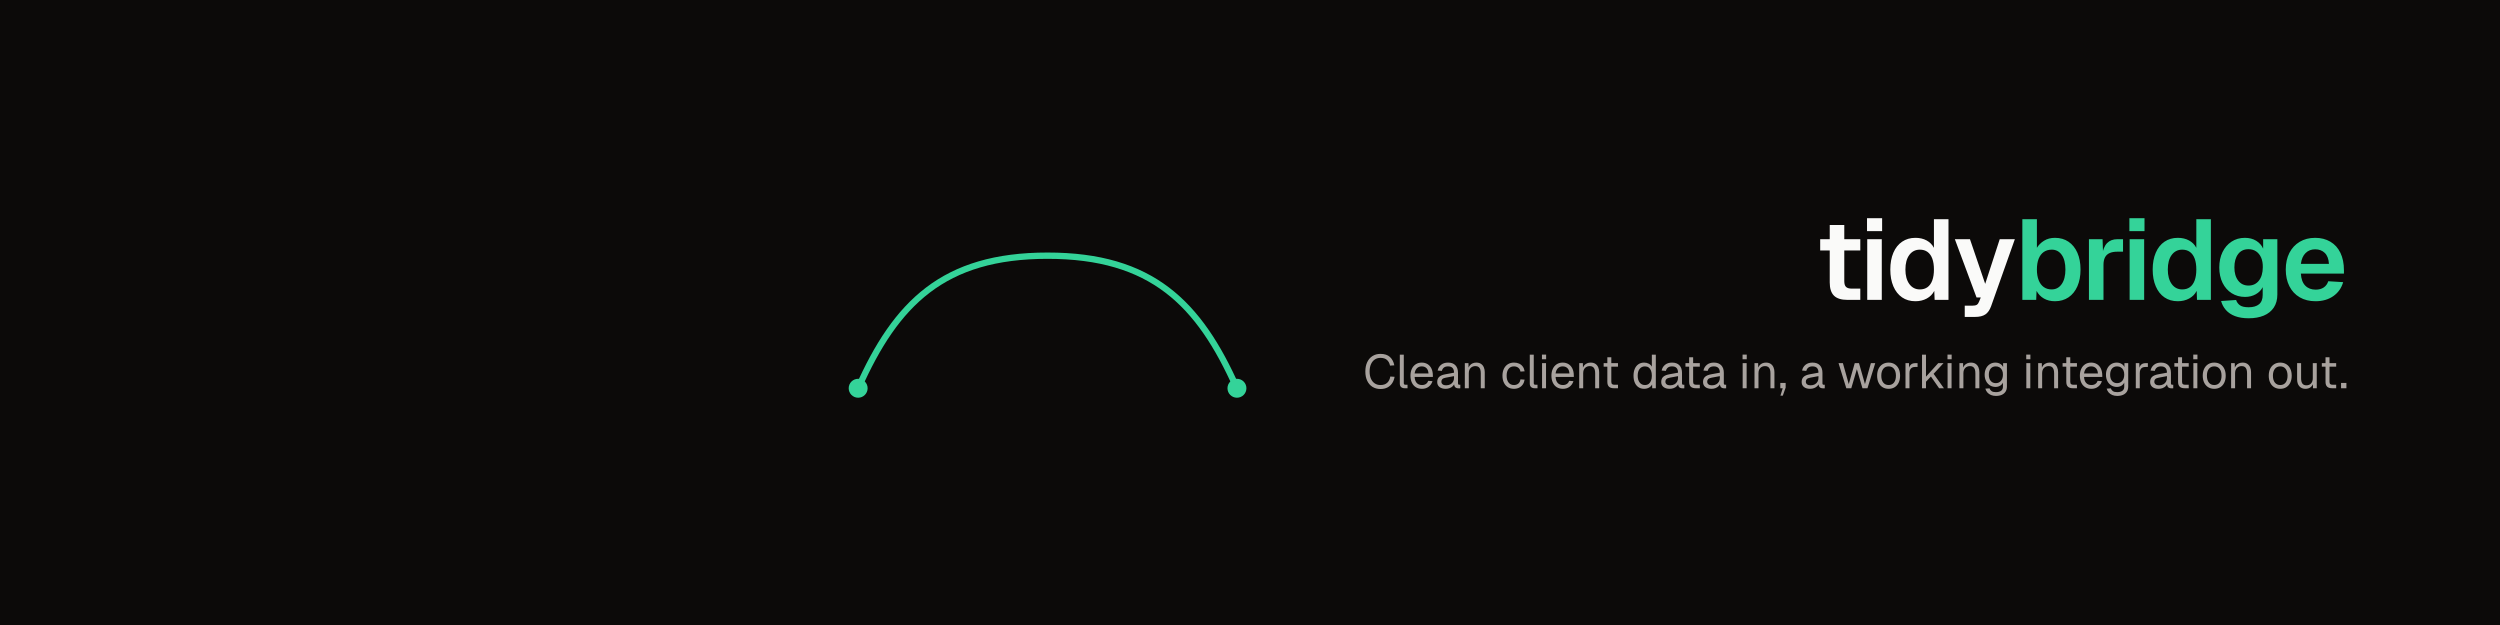
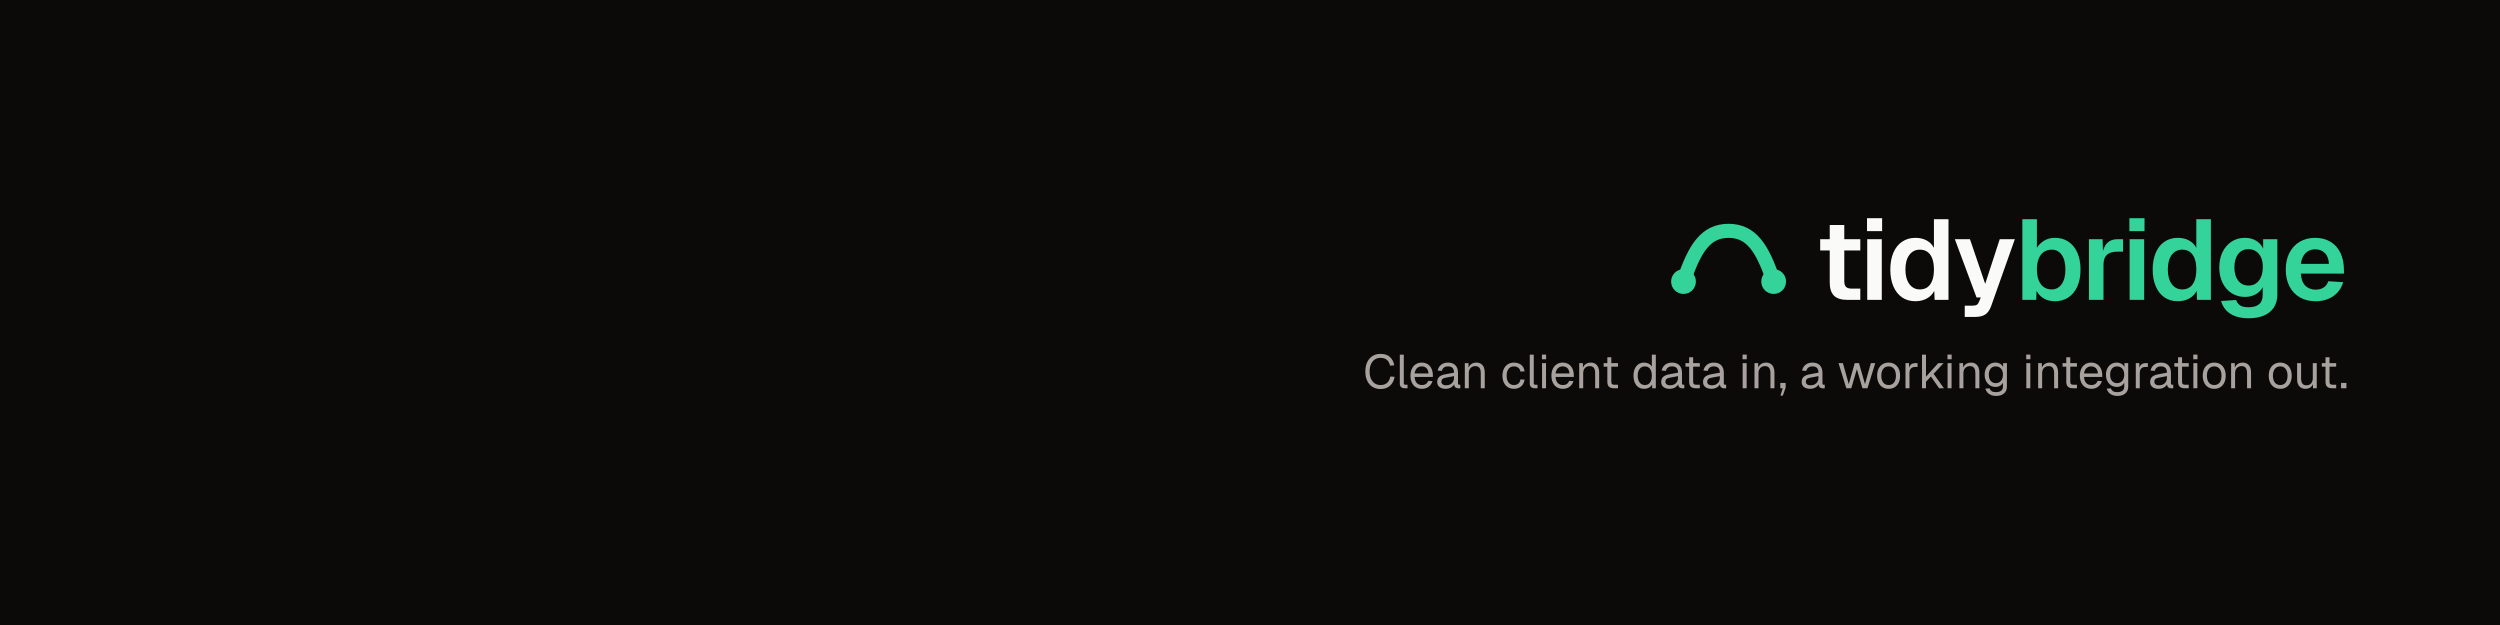
<svg xmlns="http://www.w3.org/2000/svg" width="1584" height="396" viewBox="0 0 1584 396">
  <rect width="100%" height="100%" fill="#0c0a09" />
+   <g transform="translate(1038.11 106.99) scale(3.57)">
+     <path d="M8 20c2-6 4-9 8-9s6 3 8 9" stroke="#34d399" stroke-width="2.5" fill="none" stroke-linecap="round" />
+     <circle cx="8" cy="20" r="2.2" fill="#34d399" />
+     <circle cx="24" cy="20" r="2.2" fill="#34d399" />
+   </g>
  <path d="M1170.48 190Q1164.72 190 1162.02 187.34Q1159.32 184.67 1159.32 178.98V142.55H1168.54V178.12Q1168.54 180.78 1169.69 181.83Q1170.84 182.87 1173.29 182.87H1178.69V190ZM1153.27 158.68V151.55H1178.69V158.68ZM1183.08 190V151.55H1192.3V190ZM1182.94 146.44V138.23H1192.51V146.44ZM1213.61 190.86Q1208.71 190.86 1205.15 188.42Q1201.58 185.97 1199.64 181.43Q1197.7 176.9 1197.7 170.78Q1197.7 164.66 1199.64 160.12Q1201.58 155.58 1205.18 153.14Q1208.78 150.69 1213.61 150.69Q1217.64 150.69 1220.7 152.34Q1223.76 154 1225.34 157.02V138.88H1234.56V190H1225.78L1225.56 184.31Q1223.98 187.41 1220.81 189.14Q1217.64 190.86 1213.61 190.86ZM1216.42 183.38Q1219.3 183.38 1221.28 181.94Q1223.26 180.5 1224.3 177.65Q1225.34 174.81 1225.34 170.78Q1225.34 166.67 1224.3 163.86Q1223.26 161.06 1221.28 159.62Q1219.3 158.18 1216.42 158.18Q1212.24 158.18 1209.76 161.52Q1207.27 164.87 1207.27 170.78Q1207.27 176.54 1209.76 179.96Q1212.24 183.38 1216.42 183.38ZM1244.86 200.8V193.67H1249.75Q1251.62 193.67 1252.52 193.1Q1253.42 192.52 1253.93 191.15L1255.01 188.49H1252.34L1238.59 151.55H1248.17L1257.82 179.85L1267.03 151.55H1276.61L1261.56 194.03Q1260.26 197.63 1257.92 199.22Q1255.58 200.8 1251.41 200.8Z" fill="#fafaf9" />
  <path d="M1302.02 190.86Q1297.99 190.86 1295 189.14Q1292.02 187.41 1290.36 184.31L1290.14 190H1281.36V138.88H1290.58V157.02Q1292.16 154.36 1295.11 152.52Q1298.06 150.69 1302.02 150.69Q1306.99 150.69 1310.63 153.17Q1314.26 155.66 1316.24 160.16Q1318.22 164.66 1318.22 170.78Q1318.22 176.9 1316.24 181.4Q1314.26 185.9 1310.63 188.38Q1306.99 190.86 1302.02 190.86ZM1299.94 183.38Q1303.9 183.38 1306.27 180.03Q1308.65 176.68 1308.65 170.78Q1308.65 164.8 1306.31 161.49Q1303.97 158.18 1300.01 158.18Q1297.06 158.18 1294.93 159.65Q1292.81 161.13 1291.69 163.94Q1290.58 166.74 1290.58 170.78Q1290.58 174.66 1291.69 177.51Q1292.81 180.35 1294.9 181.86Q1296.98 183.38 1299.94 183.38ZM1323.55 190V151.55H1332.19L1332.55 162.21L1331.76 162.06Q1332.62 156.52 1335.04 154.04Q1337.45 151.55 1341.62 151.55H1345.15V159.47H1341.55Q1338.6 159.47 1336.66 160.34Q1334.71 161.2 1333.74 163.04Q1332.77 164.87 1332.77 167.82V190ZM1349.33 190V151.55H1358.54V190ZM1349.18 146.44V138.23H1358.76V146.44ZM1379.86 190.86Q1374.96 190.86 1371.4 188.42Q1367.83 185.97 1365.89 181.43Q1363.94 176.9 1363.94 170.78Q1363.94 164.66 1365.89 160.12Q1367.83 155.58 1371.43 153.14Q1375.03 150.69 1379.86 150.69Q1383.89 150.69 1386.95 152.34Q1390.01 154 1391.59 157.02V138.88H1400.81V190H1392.02L1391.81 184.31Q1390.22 187.41 1387.06 189.14Q1383.89 190.86 1379.86 190.86ZM1382.66 183.38Q1385.54 183.38 1387.52 181.94Q1389.5 180.5 1390.55 177.65Q1391.59 174.81 1391.59 170.78Q1391.59 166.67 1390.55 163.86Q1389.5 161.06 1387.52 159.62Q1385.54 158.18 1382.66 158.18Q1378.49 158.18 1376 161.52Q1373.52 164.87 1373.52 170.78Q1373.52 176.54 1376 179.96Q1378.49 183.38 1382.66 183.38ZM1424.78 201.66Q1419.74 201.66 1416.14 200.3Q1412.54 198.93 1410.35 196.44Q1408.15 193.96 1407.29 190.72L1416.79 190.07Q1417.51 192.23 1419.28 193.46Q1421.04 194.68 1424.78 194.68Q1429.03 194.68 1431.34 192.77Q1433.64 190.86 1433.64 186.83V181.94Q1432.27 184.74 1429.25 186.44Q1426.22 188.13 1422.48 188.13Q1417.73 188.13 1414.02 185.79Q1410.31 183.45 1408.22 179.24Q1406.14 175.02 1406.14 169.48Q1406.14 163.94 1408.19 159.72Q1410.24 155.51 1413.91 153.1Q1417.58 150.69 1422.34 150.69Q1426.51 150.69 1429.54 152.56Q1432.56 154.43 1433.93 157.53V151.55H1442.93V186.62Q1442.93 191.51 1440.66 194.9Q1438.39 198.28 1434.32 199.97Q1430.26 201.66 1424.78 201.66ZM1424.64 180.93Q1428.74 180.93 1431.19 177.87Q1433.64 174.81 1433.71 169.41Q1433.78 165.81 1432.67 163.25Q1431.55 160.7 1429.5 159.29Q1427.45 157.89 1424.64 157.89Q1420.39 157.89 1418.05 161.02Q1415.71 164.15 1415.71 169.41Q1415.71 174.66 1418.12 177.8Q1420.54 180.93 1424.64 180.93ZM1467.12 190.86Q1461.36 190.86 1457.11 188.38Q1452.86 185.9 1450.56 181.36Q1448.26 176.82 1448.26 170.78Q1448.26 164.73 1450.56 160.23Q1452.86 155.73 1457.08 153.21Q1461.29 150.69 1466.9 150.69Q1472.38 150.69 1476.52 153.14Q1480.66 155.58 1482.89 160.19Q1485.12 164.8 1485.12 171.28V173.37H1457.83Q1458.12 178.41 1460.6 180.96Q1463.09 183.52 1467.19 183.52Q1470.29 183.52 1472.34 182.12Q1474.39 180.71 1475.18 178.19L1484.62 178.77Q1483.03 184.38 1478.39 187.62Q1473.74 190.86 1467.12 190.86ZM1457.83 167.18H1475.62Q1475.33 162.5 1472.95 160.23Q1470.58 157.96 1466.9 157.96Q1463.23 157.96 1460.82 160.34Q1458.41 162.71 1457.83 167.18Z" fill="#34d399" />
  <path d="M874.65 246.48Q871.8 246.48 869.64 245.14Q867.48 243.81 866.28 241.32Q865.08 238.83 865.08 235.38Q865.08 231.93 866.28 229.43Q867.48 226.92 869.64 225.57Q871.8 224.22 874.65 224.22Q878.52 224.22 880.65 226.17Q882.78 228.12 883.44 231.48L880.71 231.66Q880.26 229.38 878.79 228.06Q877.32 226.74 874.65 226.74Q872.61 226.74 871.07 227.78Q869.52 228.81 868.65 230.75Q867.78 232.68 867.78 235.38Q867.78 238.08 868.65 240Q869.52 241.92 871.07 242.94Q872.61 243.96 874.65 243.96Q877.44 243.96 878.97 242.5Q880.5 241.05 880.89 238.56L883.62 238.74Q883.23 241.05 882.09 242.79Q880.95 244.53 879.08 245.5Q877.2 246.48 874.65 246.48ZM890.04 246Q888.66 246 887.79 245.28Q886.92 244.56 886.92 243V224.7H889.44V242.79Q889.44 243.27 889.69 243.53Q889.95 243.78 890.43 243.78H891.81V246ZM900.96 246.36Q898.71 246.36 897.08 245.34Q895.44 244.32 894.56 242.44Q893.67 240.57 893.67 238.05Q893.67 235.53 894.56 233.67Q895.44 231.81 897.05 230.78Q898.65 229.74 900.84 229.74Q902.91 229.74 904.5 230.72Q906.09 231.69 906.98 233.55Q907.86 235.41 907.86 238.08V238.83H896.31Q896.46 241.38 897.67 242.67Q898.89 243.96 900.96 243.96Q902.52 243.96 903.52 243.23Q904.53 242.49 904.92 241.29L907.62 241.5Q906.99 243.63 905.24 245Q903.48 246.36 900.96 246.36ZM896.31 236.61H905.1Q904.92 234.3 903.77 233.22Q902.61 232.14 900.84 232.14Q899.01 232.14 897.83 233.26Q896.64 234.39 896.31 236.61ZM915.99 246.36Q913.53 246.36 912.08 245.22Q910.62 244.08 910.62 242.04Q910.62 240 911.82 238.83Q913.02 237.66 915.63 237.18L921.27 236.13Q921.27 234.12 920.33 233.13Q919.38 232.14 917.49 232.14Q915.84 232.14 914.88 232.88Q913.92 233.61 913.56 234.99L910.89 234.78Q911.34 232.53 913.07 231.13Q914.79 229.74 917.49 229.74Q920.55 229.74 922.17 231.47Q923.79 233.19 923.79 236.22V242.79Q923.79 243.33 923.99 243.56Q924.18 243.78 924.63 243.78H925.26V246Q925.14 246.03 924.87 246.05Q924.6 246.06 924.3 246.06Q923.22 246.06 922.55 245.72Q921.87 245.37 921.57 244.63Q921.27 243.9 921.27 242.7L921.57 242.76Q921.36 243.78 920.55 244.61Q919.74 245.43 918.54 245.9Q917.34 246.36 915.99 246.36ZM916.23 244.14Q917.82 244.14 918.95 243.52Q920.07 242.91 920.67 241.84Q921.27 240.78 921.27 239.46V238.32L916.11 239.28Q914.49 239.58 913.88 240.19Q913.26 240.81 913.26 241.8Q913.26 242.91 914.06 243.52Q914.85 244.14 916.23 244.14ZM928.11 246V230.1H930.42L930.51 234.15L930.21 233.88Q930.51 232.47 931.26 231.56Q932.01 230.64 933.08 230.19Q934.14 229.74 935.37 229.74Q937.2 229.74 938.38 230.55Q939.57 231.36 940.15 232.73Q940.74 234.09 940.74 235.77V246H938.22V236.49Q938.22 235.02 937.88 234.01Q937.53 233.01 936.78 232.49Q936.03 231.96 934.83 231.96Q933 231.96 931.82 233.12Q930.63 234.27 930.63 236.49V246ZM959.25 246.36Q957.03 246.36 955.39 245.34Q953.76 244.32 952.86 242.44Q951.96 240.57 951.96 238.05Q951.96 235.53 952.86 233.67Q953.76 231.81 955.39 230.78Q957.03 229.74 959.25 229.74Q961.08 229.74 962.5 230.38Q963.93 231.03 964.83 232.26Q965.73 233.49 966 235.26L963.36 235.44Q963.09 233.85 961.98 233Q960.87 232.14 959.25 232.14Q957.06 232.14 955.83 233.71Q954.6 235.29 954.6 238.05Q954.6 240.81 955.83 242.38Q957.06 243.96 959.25 243.96Q960.87 243.96 961.98 243.06Q963.09 242.16 963.36 240.36L966 240.54Q965.73 242.31 964.83 243.62Q963.93 244.92 962.5 245.64Q961.08 246.36 959.25 246.36ZM972.39 246Q971.01 246 970.14 245.28Q969.27 244.56 969.27 243V224.7H971.79V242.79Q971.79 243.27 972.04 243.53Q972.3 243.78 972.78 243.78H974.16V246ZM977.04 246V230.1H979.56V246ZM976.98 227.61V224.67H979.62V227.61ZM990.27 246.36Q988.02 246.36 986.38 245.34Q984.75 244.32 983.87 242.44Q982.98 240.57 982.98 238.05Q982.98 235.53 983.87 233.67Q984.75 231.81 986.36 230.78Q987.96 229.74 990.15 229.74Q992.22 229.74 993.81 230.72Q995.4 231.69 996.28 233.55Q997.17 235.41 997.17 238.08V238.83H985.62Q985.77 241.38 986.98 242.67Q988.2 243.96 990.27 243.96Q991.83 243.96 992.83 243.23Q993.84 242.49 994.23 241.29L996.93 241.5Q996.3 243.63 994.54 245Q992.79 246.36 990.27 246.36ZM985.62 236.61H994.41Q994.23 234.3 993.08 233.22Q991.92 232.14 990.15 232.14Q988.32 232.14 987.13 233.26Q985.95 234.39 985.62 236.61ZM1000.59 246V230.1H1002.9L1002.99 234.15L1002.69 233.88Q1002.99 232.47 1003.74 231.56Q1004.49 230.64 1005.56 230.19Q1006.62 229.74 1007.85 229.74Q1009.68 229.74 1010.87 230.55Q1012.05 231.36 1012.63 232.73Q1013.22 234.09 1013.22 235.77V246H1010.7V236.49Q1010.7 235.02 1010.36 234.01Q1010.01 233.01 1009.26 232.49Q1008.51 231.96 1007.31 231.96Q1005.48 231.96 1004.3 233.12Q1003.11 234.27 1003.11 236.49V246ZM1022.64 246Q1020.48 246 1019.45 245.01Q1018.41 244.02 1018.41 241.92V226.38H1020.93V241.86Q1020.93 242.94 1021.41 243.36Q1021.89 243.78 1022.88 243.78H1025.16V246ZM1016.07 232.32V230.1H1025.16V232.32ZM1041.72 246.36Q1039.65 246.36 1038.14 245.34Q1036.62 244.32 1035.81 242.46Q1035 240.6 1035 238.05Q1035 235.5 1035.81 233.64Q1036.62 231.78 1038.14 230.76Q1039.65 229.74 1041.72 229.74Q1043.31 229.74 1044.63 230.42Q1045.95 231.09 1046.61 232.32V224.7H1049.13V246H1046.85L1046.76 243.6Q1046.1 244.89 1044.75 245.62Q1043.4 246.36 1041.72 246.36ZM1042.23 243.96Q1043.64 243.96 1044.62 243.24Q1045.59 242.52 1046.1 241.19Q1046.61 239.85 1046.61 238.05Q1046.61 236.19 1046.1 234.87Q1045.59 233.55 1044.62 232.84Q1043.64 232.14 1042.23 232.14Q1040.13 232.14 1038.89 233.71Q1037.64 235.29 1037.64 238.05Q1037.64 240.78 1038.89 242.37Q1040.13 243.96 1042.23 243.96ZM1057.92 246.36Q1055.46 246.36 1054.01 245.22Q1052.55 244.08 1052.55 242.04Q1052.55 240 1053.75 238.83Q1054.95 237.66 1057.56 237.18L1063.2 236.13Q1063.2 234.12 1062.26 233.13Q1061.31 232.14 1059.42 232.14Q1057.77 232.14 1056.81 232.88Q1055.85 233.61 1055.49 234.99L1052.82 234.78Q1053.27 232.53 1054.99 231.13Q1056.72 229.74 1059.42 229.74Q1062.48 229.74 1064.1 231.47Q1065.72 233.19 1065.72 236.22V242.79Q1065.72 243.33 1065.91 243.56Q1066.11 243.78 1066.56 243.78H1067.19V246Q1067.07 246.03 1066.8 246.05Q1066.53 246.06 1066.23 246.06Q1065.15 246.06 1064.47 245.72Q1063.8 245.37 1063.5 244.63Q1063.2 243.9 1063.2 242.7L1063.5 242.76Q1063.29 243.78 1062.48 244.61Q1061.67 245.43 1060.47 245.9Q1059.27 246.36 1057.92 246.36ZM1058.16 244.14Q1059.75 244.14 1060.88 243.52Q1062 242.91 1062.6 241.84Q1063.2 240.78 1063.2 239.46V238.32L1058.04 239.28Q1056.42 239.58 1055.81 240.19Q1055.19 240.81 1055.19 241.8Q1055.19 242.91 1055.99 243.52Q1056.78 244.14 1058.16 244.14ZM1074.48 246Q1072.32 246 1071.28 245.01Q1070.25 244.02 1070.25 241.92V226.38H1072.77V241.86Q1072.77 242.94 1073.25 243.36Q1073.73 243.78 1074.72 243.78H1077V246ZM1067.91 232.32V230.1H1077V232.32ZM1084.41 246.36Q1081.95 246.36 1080.49 245.22Q1079.04 244.08 1079.04 242.04Q1079.04 240 1080.24 238.83Q1081.44 237.66 1084.05 237.18L1089.69 236.13Q1089.69 234.12 1088.74 233.13Q1087.8 232.14 1085.91 232.14Q1084.26 232.14 1083.3 232.88Q1082.34 233.61 1081.98 234.99L1079.31 234.78Q1079.76 232.53 1081.49 231.13Q1083.21 229.74 1085.91 229.74Q1088.97 229.74 1090.59 231.47Q1092.21 233.19 1092.21 236.22V242.79Q1092.21 243.33 1092.41 243.56Q1092.6 243.78 1093.05 243.78H1093.68V246Q1093.56 246.03 1093.29 246.05Q1093.02 246.06 1092.72 246.06Q1091.64 246.06 1090.97 245.72Q1090.29 245.37 1089.99 244.63Q1089.69 243.9 1089.69 242.7L1089.99 242.76Q1089.78 243.78 1088.97 244.61Q1088.16 245.43 1086.96 245.9Q1085.76 246.36 1084.41 246.36ZM1084.65 244.14Q1086.24 244.14 1087.37 243.52Q1088.49 242.91 1089.09 241.84Q1089.69 240.78 1089.69 239.46V238.32L1084.53 239.28Q1082.91 239.58 1082.3 240.19Q1081.68 240.81 1081.68 241.8Q1081.68 242.91 1082.47 243.52Q1083.27 244.14 1084.65 244.14ZM1104.15 246V230.1H1106.67V246ZM1104.09 227.61V224.67H1106.73V227.61ZM1111.65 246V230.1H1113.96L1114.05 234.15L1113.75 233.88Q1114.05 232.47 1114.8 231.56Q1115.55 230.64 1116.62 230.19Q1117.68 229.74 1118.91 229.74Q1120.74 229.74 1121.92 230.55Q1123.11 231.36 1123.69 232.73Q1124.28 234.09 1124.28 235.77V246H1121.76V236.49Q1121.76 235.02 1121.41 234.01Q1121.07 233.01 1120.32 232.49Q1119.57 231.96 1118.37 231.96Q1116.54 231.96 1115.36 233.12Q1114.17 234.27 1114.17 236.49V246ZM1128.09 250.68 1129.53 246H1128V242.61H1131.39V245.58L1129.59 250.68ZM1146.9 246.36Q1144.44 246.36 1142.99 245.22Q1141.53 244.08 1141.53 242.04Q1141.53 240 1142.73 238.83Q1143.93 237.66 1146.54 237.18L1152.18 236.13Q1152.18 234.12 1151.24 233.13Q1150.29 232.14 1148.4 232.14Q1146.75 232.14 1145.79 232.88Q1144.83 233.61 1144.47 234.99L1141.8 234.78Q1142.25 232.53 1143.97 231.13Q1145.7 229.74 1148.4 229.74Q1151.46 229.74 1153.08 231.47Q1154.7 233.19 1154.7 236.22V242.79Q1154.7 243.33 1154.89 243.56Q1155.09 243.78 1155.54 243.78H1156.17V246Q1156.05 246.03 1155.78 246.05Q1155.51 246.06 1155.21 246.06Q1154.13 246.06 1153.45 245.72Q1152.78 245.37 1152.48 244.63Q1152.18 243.9 1152.18 242.7L1152.48 242.76Q1152.27 243.78 1151.46 244.61Q1150.65 245.43 1149.45 245.9Q1148.25 246.36 1146.9 246.36ZM1147.14 244.14Q1148.73 244.14 1149.86 243.52Q1150.98 242.91 1151.58 241.84Q1152.18 240.78 1152.18 239.46V238.32L1147.02 239.28Q1145.4 239.58 1144.79 240.19Q1144.17 240.81 1144.17 241.8Q1144.17 242.91 1144.97 243.52Q1145.76 244.14 1147.14 244.14ZM1169.82 246 1164.9 230.1H1167.66L1171.38 243.36L1175.16 230.1H1177.86L1181.64 243.36L1185.39 230.1H1188.15L1183.23 246H1180.05L1176.51 233.91L1172.97 246ZM1196.64 246.36Q1194.45 246.36 1192.8 245.34Q1191.15 244.32 1190.25 242.44Q1189.35 240.57 1189.35 238.05Q1189.35 235.5 1190.25 233.64Q1191.15 231.78 1192.8 230.76Q1194.45 229.74 1196.64 229.74Q1198.83 229.74 1200.46 230.76Q1202.1 231.78 1203 233.64Q1203.9 235.5 1203.9 238.05Q1203.9 240.57 1203 242.44Q1202.1 244.32 1200.46 245.34Q1198.83 246.36 1196.64 246.36ZM1196.64 243.96Q1198.83 243.96 1200.05 242.38Q1201.26 240.81 1201.26 238.05Q1201.26 235.29 1200.05 233.71Q1198.83 232.14 1196.64 232.14Q1194.45 232.14 1193.22 233.71Q1191.99 235.29 1191.99 238.05Q1191.99 240.81 1193.22 242.38Q1194.45 243.96 1196.64 243.96ZM1207.32 246V230.1H1209.54L1209.66 234.12L1209.42 234.03Q1209.72 231.99 1210.72 231.05Q1211.73 230.1 1213.41 230.1H1214.97V232.5H1213.44Q1212.24 232.5 1211.45 232.94Q1210.65 233.37 1210.25 234.23Q1209.84 235.08 1209.84 236.4V246ZM1217.79 246V224.7H1220.31V238.65L1228.05 230.1H1231.41L1225.14 236.85L1231.68 246H1228.62L1223.43 238.56L1220.31 241.86V246ZM1233.99 246V230.1H1236.51V246ZM1233.93 227.61V224.67H1236.57V227.61ZM1241.49 246V230.1H1243.8L1243.89 234.15L1243.59 233.88Q1243.89 232.47 1244.64 231.56Q1245.39 230.64 1246.46 230.19Q1247.52 229.74 1248.75 229.74Q1250.58 229.74 1251.77 230.55Q1252.95 231.36 1253.54 232.73Q1254.12 234.09 1254.12 235.77V246H1251.6V236.49Q1251.6 235.02 1251.26 234.01Q1250.91 233.01 1250.16 232.49Q1249.41 231.96 1248.21 231.96Q1246.38 231.96 1245.2 233.12Q1244.01 234.27 1244.01 236.49V246ZM1264.59 250.86Q1262.88 250.86 1261.5 250.29Q1260.12 249.72 1259.19 248.67Q1258.26 247.62 1257.93 246.24L1260.57 246.06Q1260.93 247.17 1261.85 247.81Q1262.76 248.46 1264.59 248.46Q1266.75 248.46 1267.91 247.59Q1269.06 246.72 1269.06 244.98V242.4Q1268.49 243.66 1267.23 244.41Q1265.97 245.16 1264.41 245.16Q1262.4 245.16 1260.83 244.17Q1259.25 243.18 1258.37 241.44Q1257.48 239.7 1257.48 237.45Q1257.48 235.17 1258.35 233.44Q1259.22 231.72 1260.77 230.73Q1262.31 229.74 1264.29 229.74Q1265.97 229.74 1267.31 230.52Q1268.64 231.3 1269.18 232.62V230.1H1271.58V244.92Q1271.58 246.78 1270.74 248.12Q1269.9 249.45 1268.34 250.16Q1266.78 250.86 1264.59 250.86ZM1264.53 242.76Q1266.57 242.76 1267.8 241.33Q1269.03 239.91 1269.06 237.45Q1269.09 235.8 1268.54 234.62Q1267.98 233.43 1266.95 232.78Q1265.91 232.14 1264.53 232.14Q1262.43 232.14 1261.28 233.56Q1260.12 234.99 1260.12 237.45Q1260.12 239.91 1261.31 241.33Q1262.49 242.76 1264.53 242.76ZM1283.88 246V230.1H1286.4V246ZM1283.82 227.61V224.67H1286.46V227.61ZM1291.38 246V230.1H1293.69L1293.78 234.15L1293.48 233.88Q1293.78 232.47 1294.53 231.56Q1295.28 230.64 1296.35 230.19Q1297.41 229.74 1298.64 229.74Q1300.47 229.74 1301.65 230.55Q1302.84 231.36 1303.42 232.73Q1304.01 234.09 1304.01 235.77V246H1301.49V236.49Q1301.49 235.02 1301.14 234.01Q1300.8 233.01 1300.05 232.49Q1299.3 231.96 1298.1 231.96Q1296.27 231.96 1295.09 233.12Q1293.9 234.27 1293.9 236.49V246ZM1313.43 246Q1311.27 246 1310.24 245.01Q1309.2 244.02 1309.2 241.92V226.38H1311.72V241.86Q1311.72 242.94 1312.2 243.36Q1312.68 243.78 1313.67 243.78H1315.95V246ZM1306.86 232.32V230.1H1315.95V232.32ZM1325.1 246.36Q1322.85 246.36 1321.21 245.34Q1319.58 244.32 1318.69 242.44Q1317.81 240.57 1317.81 238.05Q1317.81 235.53 1318.69 233.67Q1319.58 231.81 1321.18 230.78Q1322.79 229.74 1324.98 229.74Q1327.05 229.74 1328.64 230.72Q1330.23 231.69 1331.12 233.55Q1332 235.41 1332 238.08V238.83H1320.45Q1320.6 241.38 1321.82 242.67Q1323.03 243.96 1325.1 243.96Q1326.66 243.96 1327.66 243.23Q1328.67 242.49 1329.06 241.29L1331.76 241.5Q1331.13 243.63 1329.38 245Q1327.62 246.36 1325.1 246.36ZM1320.45 236.61H1329.24Q1329.06 234.3 1327.9 233.22Q1326.75 232.14 1324.98 232.14Q1323.15 232.14 1321.97 233.26Q1320.78 234.39 1320.45 236.61ZM1341.45 250.86Q1339.74 250.86 1338.36 250.29Q1336.98 249.72 1336.05 248.67Q1335.12 247.62 1334.79 246.24L1337.43 246.06Q1337.79 247.17 1338.7 247.81Q1339.62 248.46 1341.45 248.46Q1343.61 248.46 1344.76 247.59Q1345.92 246.72 1345.92 244.98V242.4Q1345.35 243.66 1344.09 244.41Q1342.83 245.16 1341.27 245.16Q1339.26 245.16 1337.68 244.17Q1336.11 243.18 1335.22 241.44Q1334.34 239.7 1334.34 237.45Q1334.34 235.17 1335.21 233.44Q1336.08 231.72 1337.62 230.73Q1339.17 229.74 1341.15 229.74Q1342.83 229.74 1344.16 230.52Q1345.5 231.3 1346.04 232.62V230.1H1348.44V244.92Q1348.44 246.78 1347.6 248.12Q1346.76 249.45 1345.2 250.16Q1343.64 250.86 1341.45 250.86ZM1341.39 242.76Q1343.43 242.76 1344.66 241.33Q1345.89 239.91 1345.92 237.45Q1345.95 235.8 1345.39 234.62Q1344.84 233.43 1343.8 232.78Q1342.77 232.14 1341.39 232.14Q1339.29 232.14 1338.13 233.56Q1336.98 234.99 1336.98 237.45Q1336.98 239.91 1338.16 241.33Q1339.35 242.76 1341.39 242.76ZM1353.24 246V230.1H1355.46L1355.58 234.12L1355.34 234.03Q1355.64 231.99 1356.64 231.05Q1357.65 230.1 1359.33 230.1H1360.89V232.5H1359.36Q1358.16 232.5 1357.36 232.94Q1356.57 233.37 1356.16 234.23Q1355.76 235.08 1355.76 236.4V246ZM1367.7 246.36Q1365.24 246.36 1363.78 245.22Q1362.33 244.08 1362.33 242.04Q1362.33 240 1363.53 238.83Q1364.73 237.66 1367.34 237.18L1372.98 236.13Q1372.98 234.12 1372.03 233.13Q1371.09 232.14 1369.2 232.14Q1367.55 232.14 1366.59 232.88Q1365.63 233.61 1365.27 234.99L1362.6 234.78Q1363.05 232.53 1364.78 231.13Q1366.5 229.74 1369.2 229.74Q1372.26 229.74 1373.88 231.47Q1375.5 233.19 1375.5 236.22V242.79Q1375.5 243.33 1375.7 243.56Q1375.89 243.78 1376.34 243.78H1376.97V246Q1376.85 246.03 1376.58 246.05Q1376.31 246.06 1376.01 246.06Q1374.93 246.06 1374.26 245.72Q1373.58 245.37 1373.28 244.63Q1372.98 243.9 1372.98 242.7L1373.28 242.76Q1373.07 243.78 1372.26 244.61Q1371.45 245.43 1370.25 245.9Q1369.05 246.36 1367.7 246.36ZM1367.94 244.14Q1369.53 244.14 1370.65 243.52Q1371.78 242.91 1372.38 241.84Q1372.98 240.78 1372.98 239.46V238.32L1367.82 239.28Q1366.2 239.58 1365.59 240.19Q1364.97 240.81 1364.97 241.8Q1364.97 242.91 1365.76 243.52Q1366.56 244.14 1367.94 244.14ZM1384.26 246Q1382.1 246 1381.07 245.01Q1380.03 244.02 1380.03 241.92V226.38H1382.55V241.86Q1382.55 242.94 1383.03 243.36Q1383.51 243.78 1384.5 243.78H1386.78V246ZM1377.69 232.32V230.1H1386.78V232.32ZM1389.72 246V230.1H1392.24V246ZM1389.66 227.61V224.67H1392.3V227.61ZM1402.95 246.36Q1400.76 246.36 1399.11 245.34Q1397.46 244.32 1396.56 242.44Q1395.66 240.57 1395.66 238.05Q1395.66 235.5 1396.56 233.64Q1397.46 231.78 1399.11 230.76Q1400.76 229.74 1402.95 229.74Q1405.14 229.74 1406.78 230.76Q1408.41 231.78 1409.31 233.64Q1410.21 235.5 1410.21 238.05Q1410.21 240.57 1409.31 242.44Q1408.41 244.32 1406.78 245.34Q1405.14 246.36 1402.95 246.36ZM1402.95 243.96Q1405.14 243.96 1406.36 242.38Q1407.57 240.81 1407.57 238.05Q1407.57 235.29 1406.36 233.71Q1405.14 232.14 1402.95 232.14Q1400.76 232.14 1399.53 233.71Q1398.3 235.29 1398.3 238.05Q1398.3 240.81 1399.53 242.38Q1400.76 243.96 1402.95 243.96ZM1413.63 246V230.1H1415.94L1416.03 234.15L1415.73 233.88Q1416.03 232.47 1416.78 231.56Q1417.53 230.64 1418.6 230.19Q1419.66 229.74 1420.89 229.74Q1422.72 229.74 1423.9 230.55Q1425.09 231.36 1425.67 232.73Q1426.26 234.09 1426.26 235.77V246H1423.74V236.49Q1423.74 235.02 1423.39 234.01Q1423.05 233.01 1422.3 232.49Q1421.55 231.96 1420.35 231.96Q1418.52 231.96 1417.34 233.12Q1416.15 234.27 1416.15 236.49V246ZM1444.77 246.36Q1442.58 246.36 1440.93 245.34Q1439.28 244.32 1438.38 242.44Q1437.48 240.57 1437.48 238.05Q1437.48 235.5 1438.38 233.64Q1439.28 231.78 1440.93 230.76Q1442.58 229.74 1444.77 229.74Q1446.96 229.74 1448.59 230.76Q1450.23 231.78 1451.13 233.64Q1452.03 235.5 1452.03 238.05Q1452.03 240.57 1451.13 242.44Q1450.23 244.32 1448.59 245.34Q1446.96 246.36 1444.77 246.36ZM1444.77 243.96Q1446.96 243.96 1448.17 242.38Q1449.39 240.81 1449.39 238.05Q1449.39 235.29 1448.17 233.71Q1446.96 232.14 1444.77 232.14Q1442.58 232.14 1441.35 233.71Q1440.12 235.29 1440.12 238.05Q1440.12 240.81 1441.35 242.38Q1442.58 243.96 1444.77 243.96ZM1460.67 246.36Q1458.3 246.36 1456.88 244.75Q1455.45 243.15 1455.45 240.33V230.1H1457.97V239.64Q1457.97 241.95 1458.8 243.04Q1459.62 244.14 1461.33 244.14Q1463.22 244.14 1464.3 242.93Q1465.38 241.71 1465.38 239.58V230.1H1467.9V246H1465.5V242.07L1465.89 242.28Q1465.41 244.23 1464.06 245.3Q1462.71 246.36 1460.67 246.36ZM1477.68 246Q1475.52 246 1474.49 245.01Q1473.45 244.02 1473.45 241.92V226.38H1475.97V241.86Q1475.97 242.94 1476.45 243.36Q1476.93 243.78 1477.92 243.78H1480.2V246ZM1471.11 232.32V230.1H1480.2V232.32ZM1483.29 246V242.61H1486.68V246Z" fill="#a8a29e" />
-   <path d="M543.73 246c24-54 54-84 120-84s96 30 120 84" stroke="#34d399" stroke-width="4" fill="none" stroke-linecap="round" />
-   <circle cx="543.73" cy="246" r="6" fill="#34d399" />
-   <circle cx="783.73" cy="246" r="6" fill="#34d399" />
</svg>
